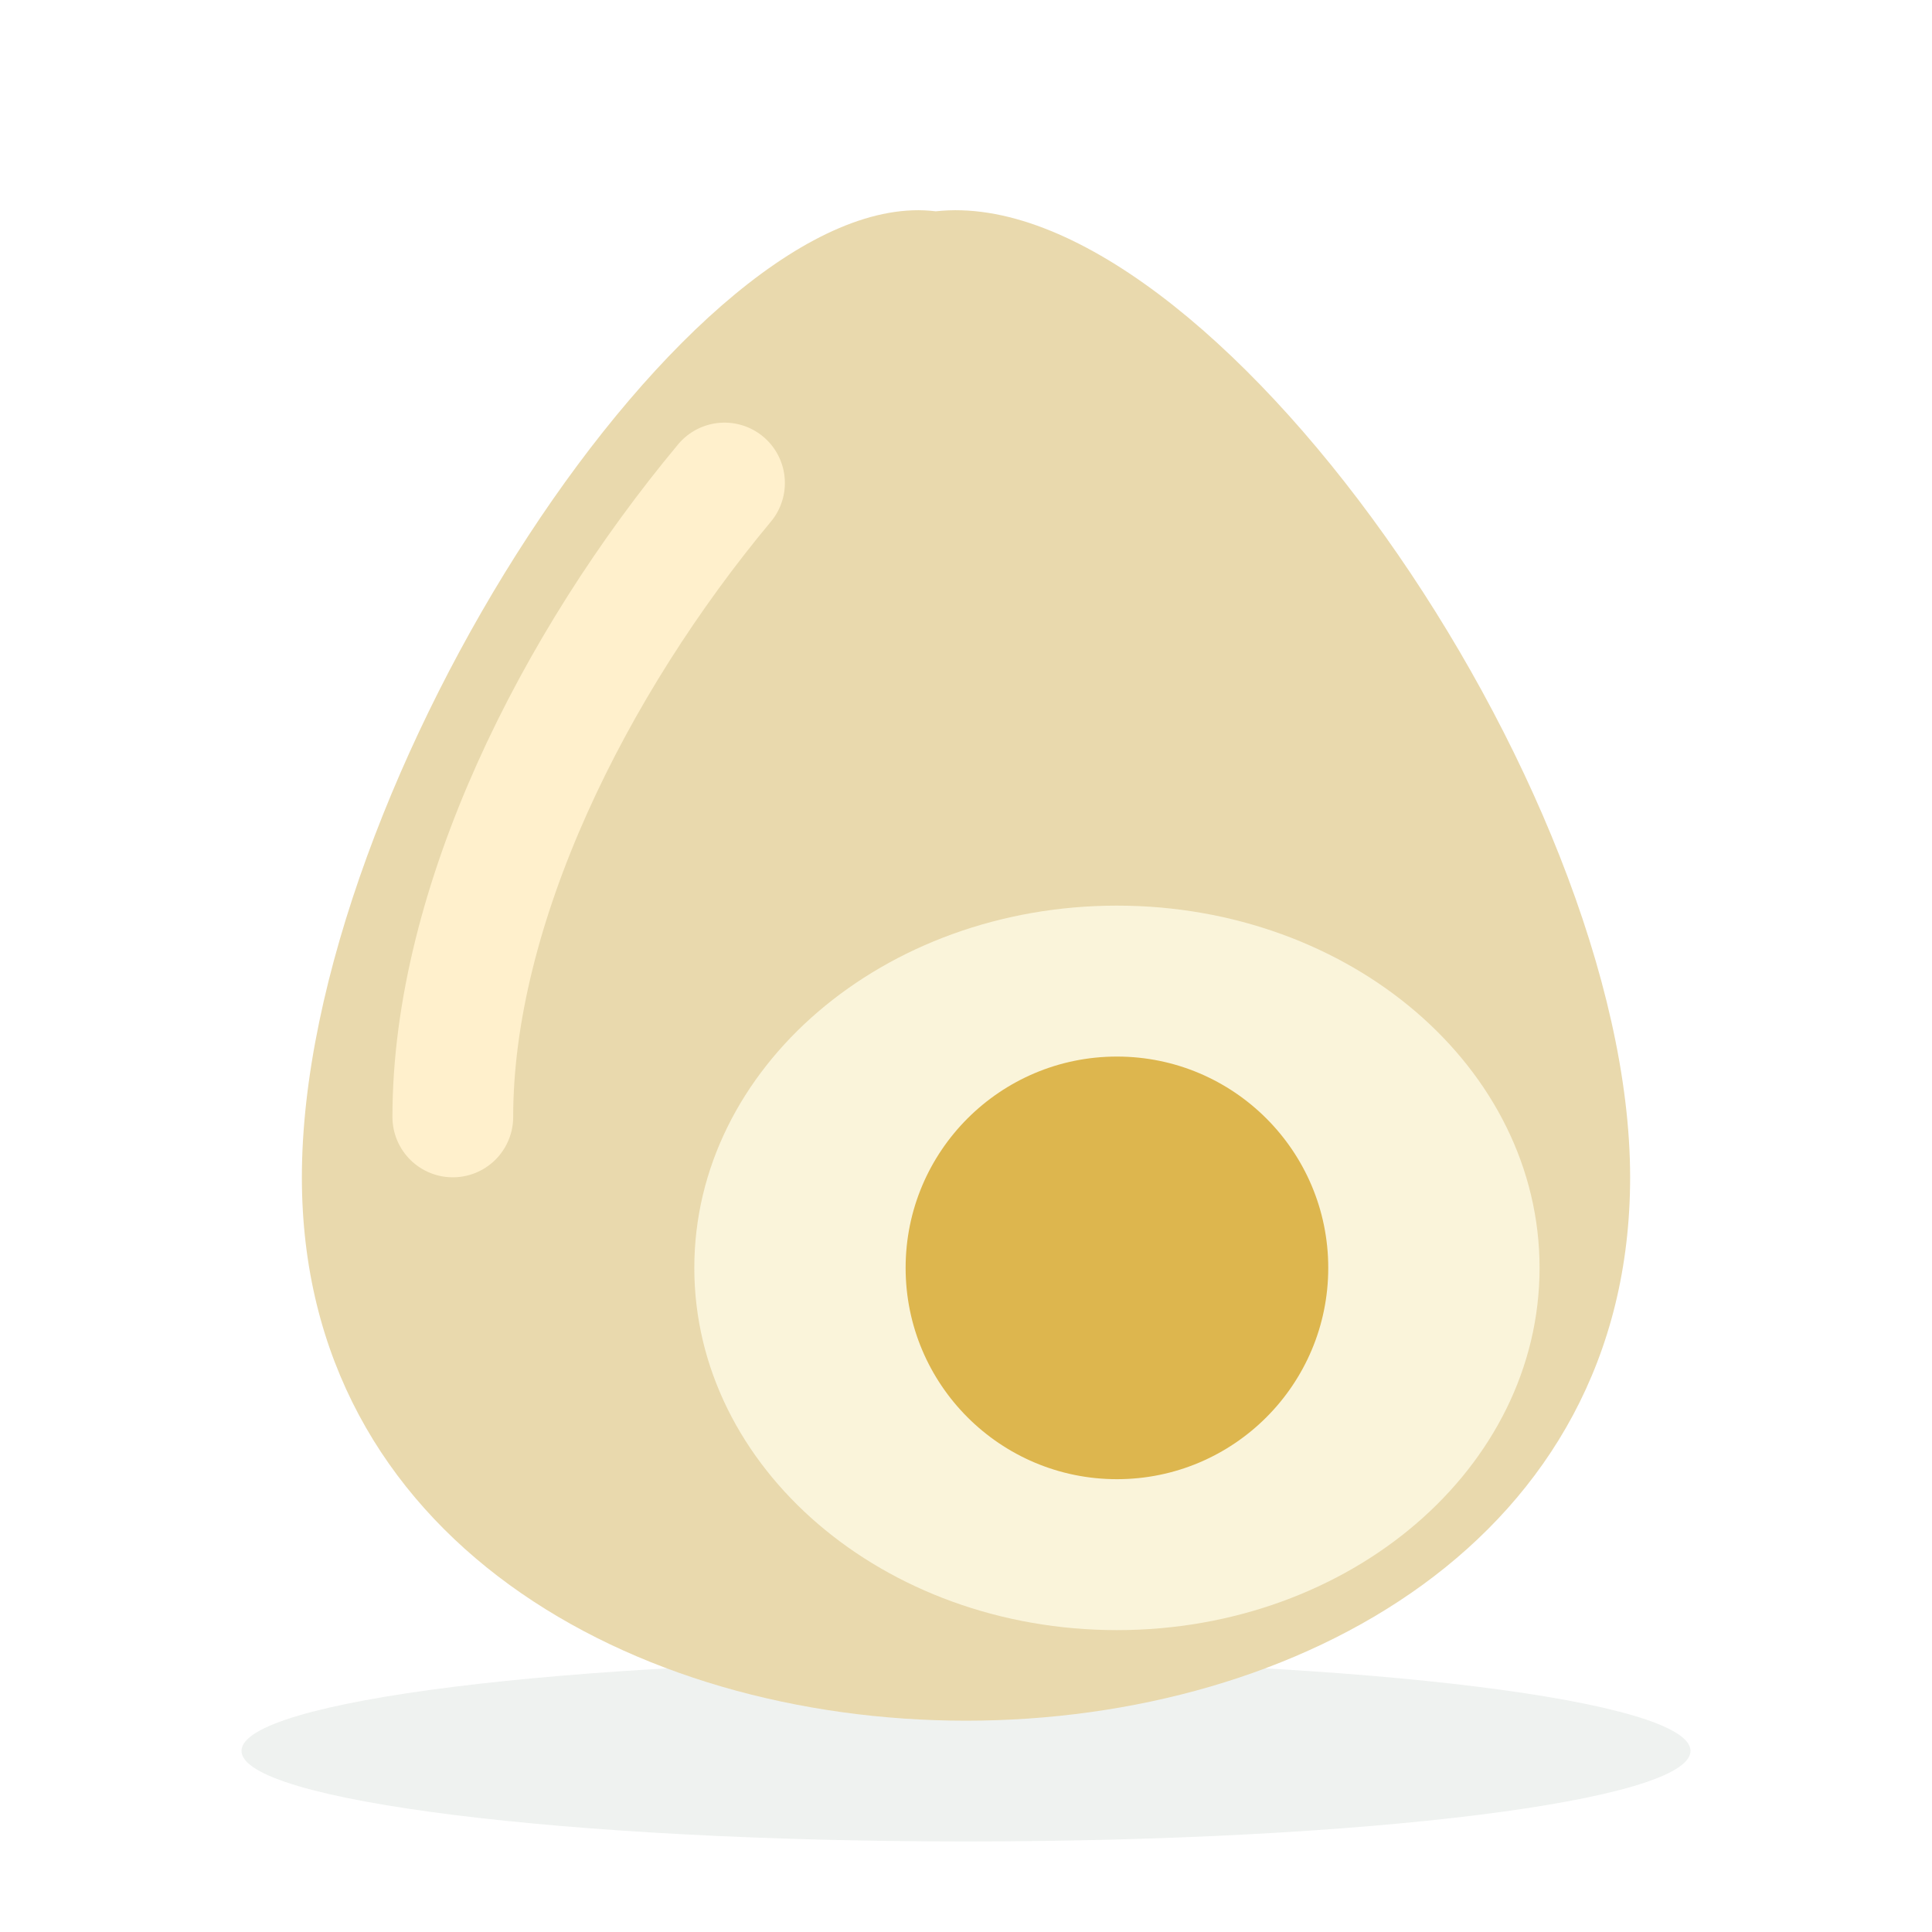
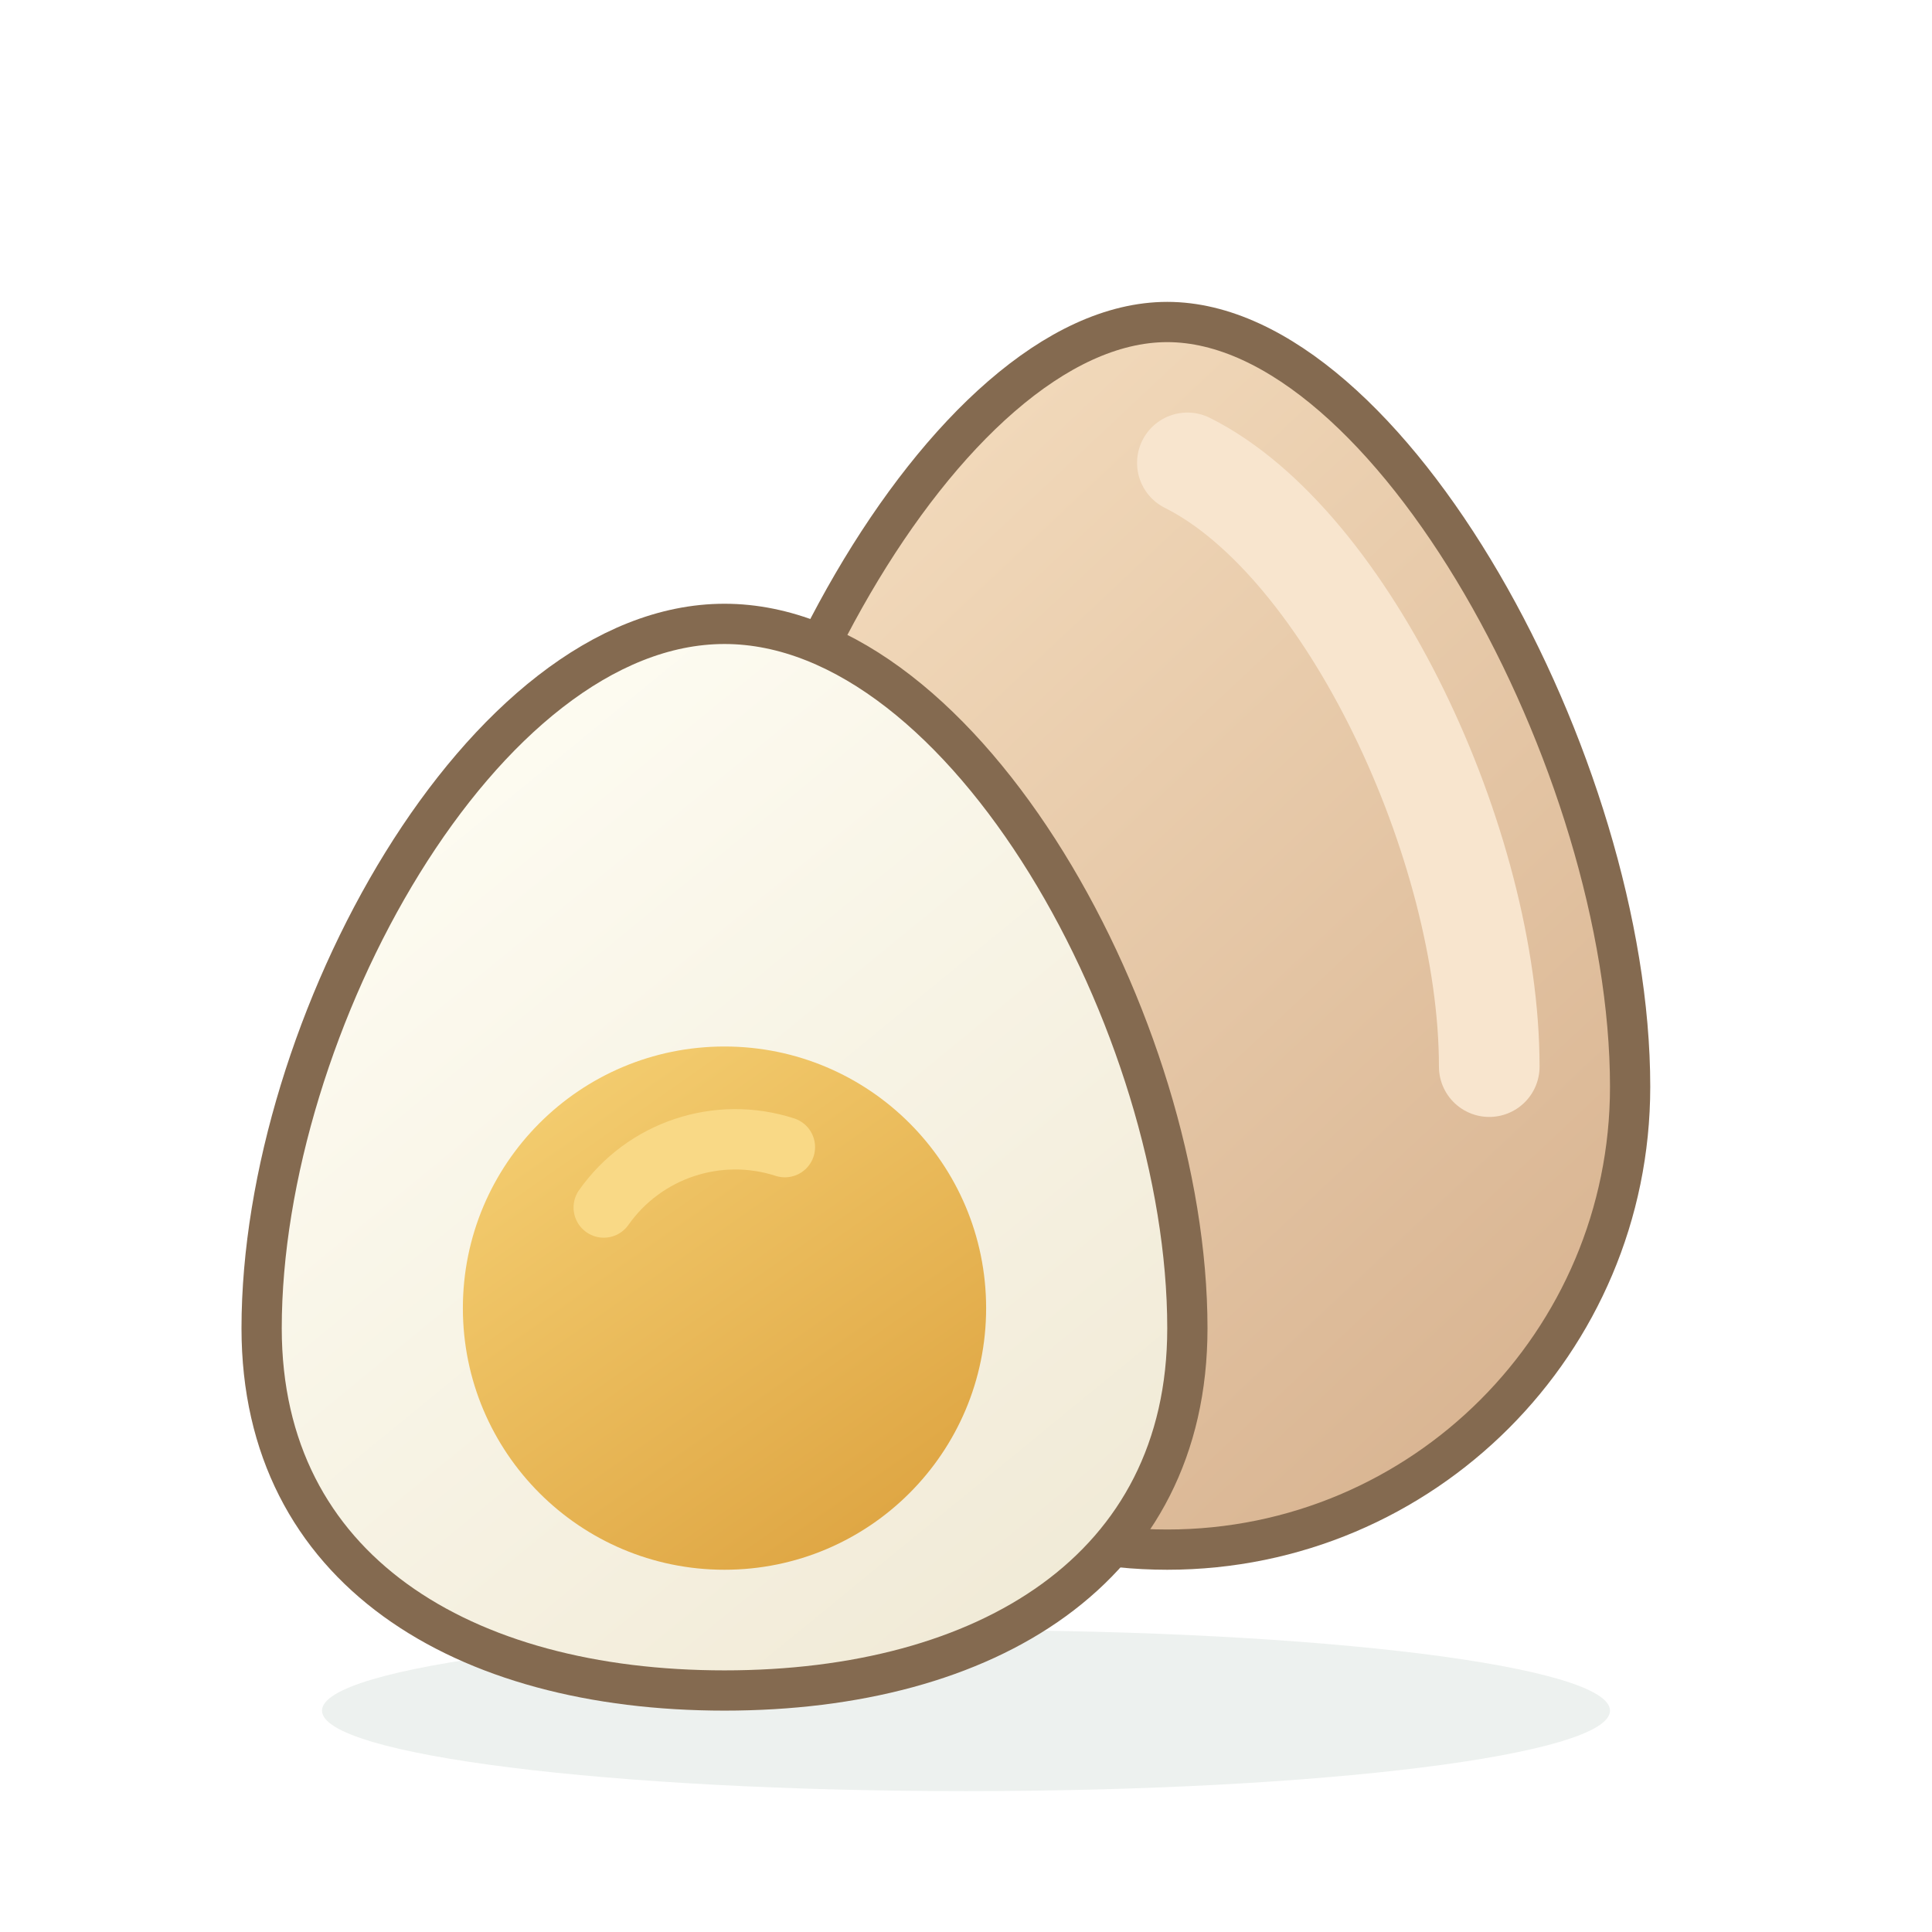
- <svg xmlns="http://www.w3.org/2000/svg" viewBox="0 0 64 64">
-   <ellipse cx="32" cy="58" rx="24" ry="3" fill="#2e563a" opacity=".08" />
-   <path d="M31 7C23 6 10 26 10 39c0 24 44 24 44 0C54 26 40 6 31 7Z" fill="#e9d9ad" />
-   <path d="M24 16c-5 6-9 14-9 21" stroke="#fff0cc" stroke-width="4" stroke-linecap="round" fill="none" />
-   <ellipse cx="37" cy="42" rx="14" ry="12" fill="#faf4da" />
-   <circle cx="37" cy="42" r="7" fill="#ddb64e" />
+ <svg xmlns="http://www.w3.org/2000/svg" viewBox="0 0 96 96" fill="none" stroke-width="2" stroke-linecap="round" stroke-linejoin="round">
+   <defs>
+     <linearGradient id="egg-tone-0" x1=".15" y1="0" x2=".85" y2="1">
+       <stop stop-color="#F5DEC0" />
+       <stop offset="1" stop-color="#D7B28F" />
+     </linearGradient>
+     <linearGradient id="egg-tone-1" x1=".15" y1="0" x2=".85" y2="1">
+       <stop stop-color="#FFFEF5" />
+       <stop offset="1" stop-color="#F0E9D5" />
+     </linearGradient>
+     <linearGradient id="egg-tone-2" x1=".15" y1="0" x2=".85" y2="1">
+       <stop stop-color="#F5CF72" />
+       <stop offset="1" stop-color="#DDA340" />
+     </linearGradient>
+   </defs>
+   <ellipse cx="48" cy="85" rx="32" ry="4" fill="#759482" opacity=".13" />
+   <path d="M58 16c-11 0-23 22-23 38a23 23 0 0 0 46 0C81 38 69 16 58 16Z" fill="url(#egg-tone-0)" stroke="#846A50" />
+   <path d="M59 23c8 4 15 19 15 30" stroke="#F8E5CE" stroke-width="5" />
+   <path d="M36 31c-12 0-23 20-23 35 0 12 10 18 23 18s23-6 23-18c0-15-11-35-23-35Z" fill="url(#egg-tone-1)" stroke="#846A50" />
+   <circle cx="36" cy="65" r="13" fill="url(#egg-tone-2)" />
+   <path d="M30 60a8 8 0 0 1 9-3" stroke="#F9D986" stroke-width="3" />
</svg>
